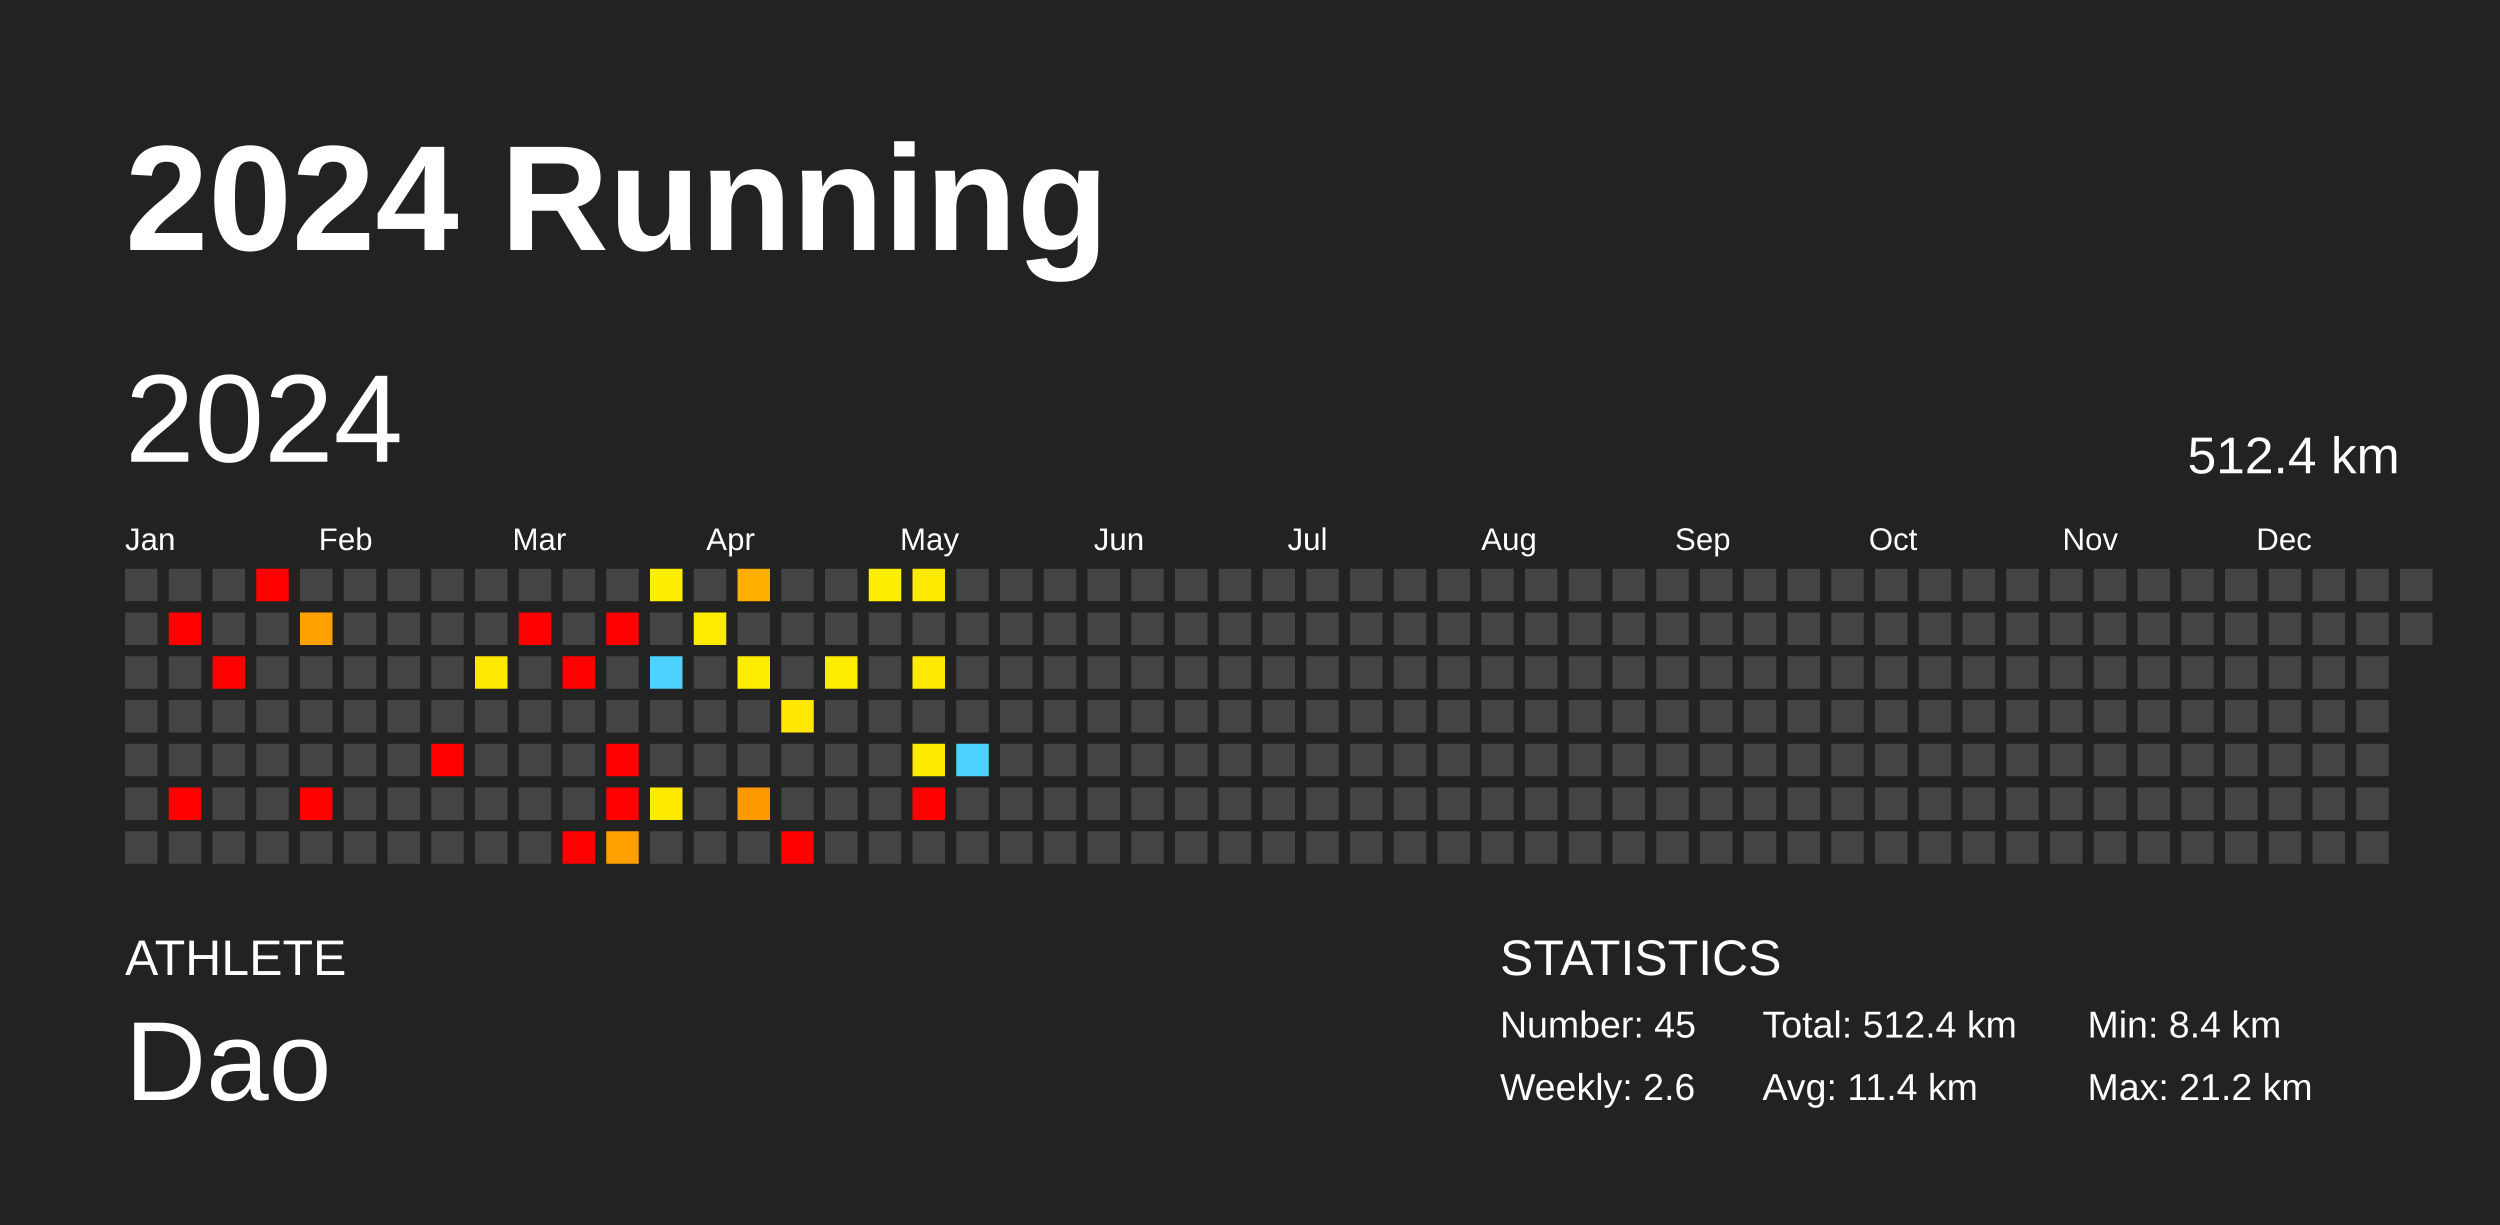
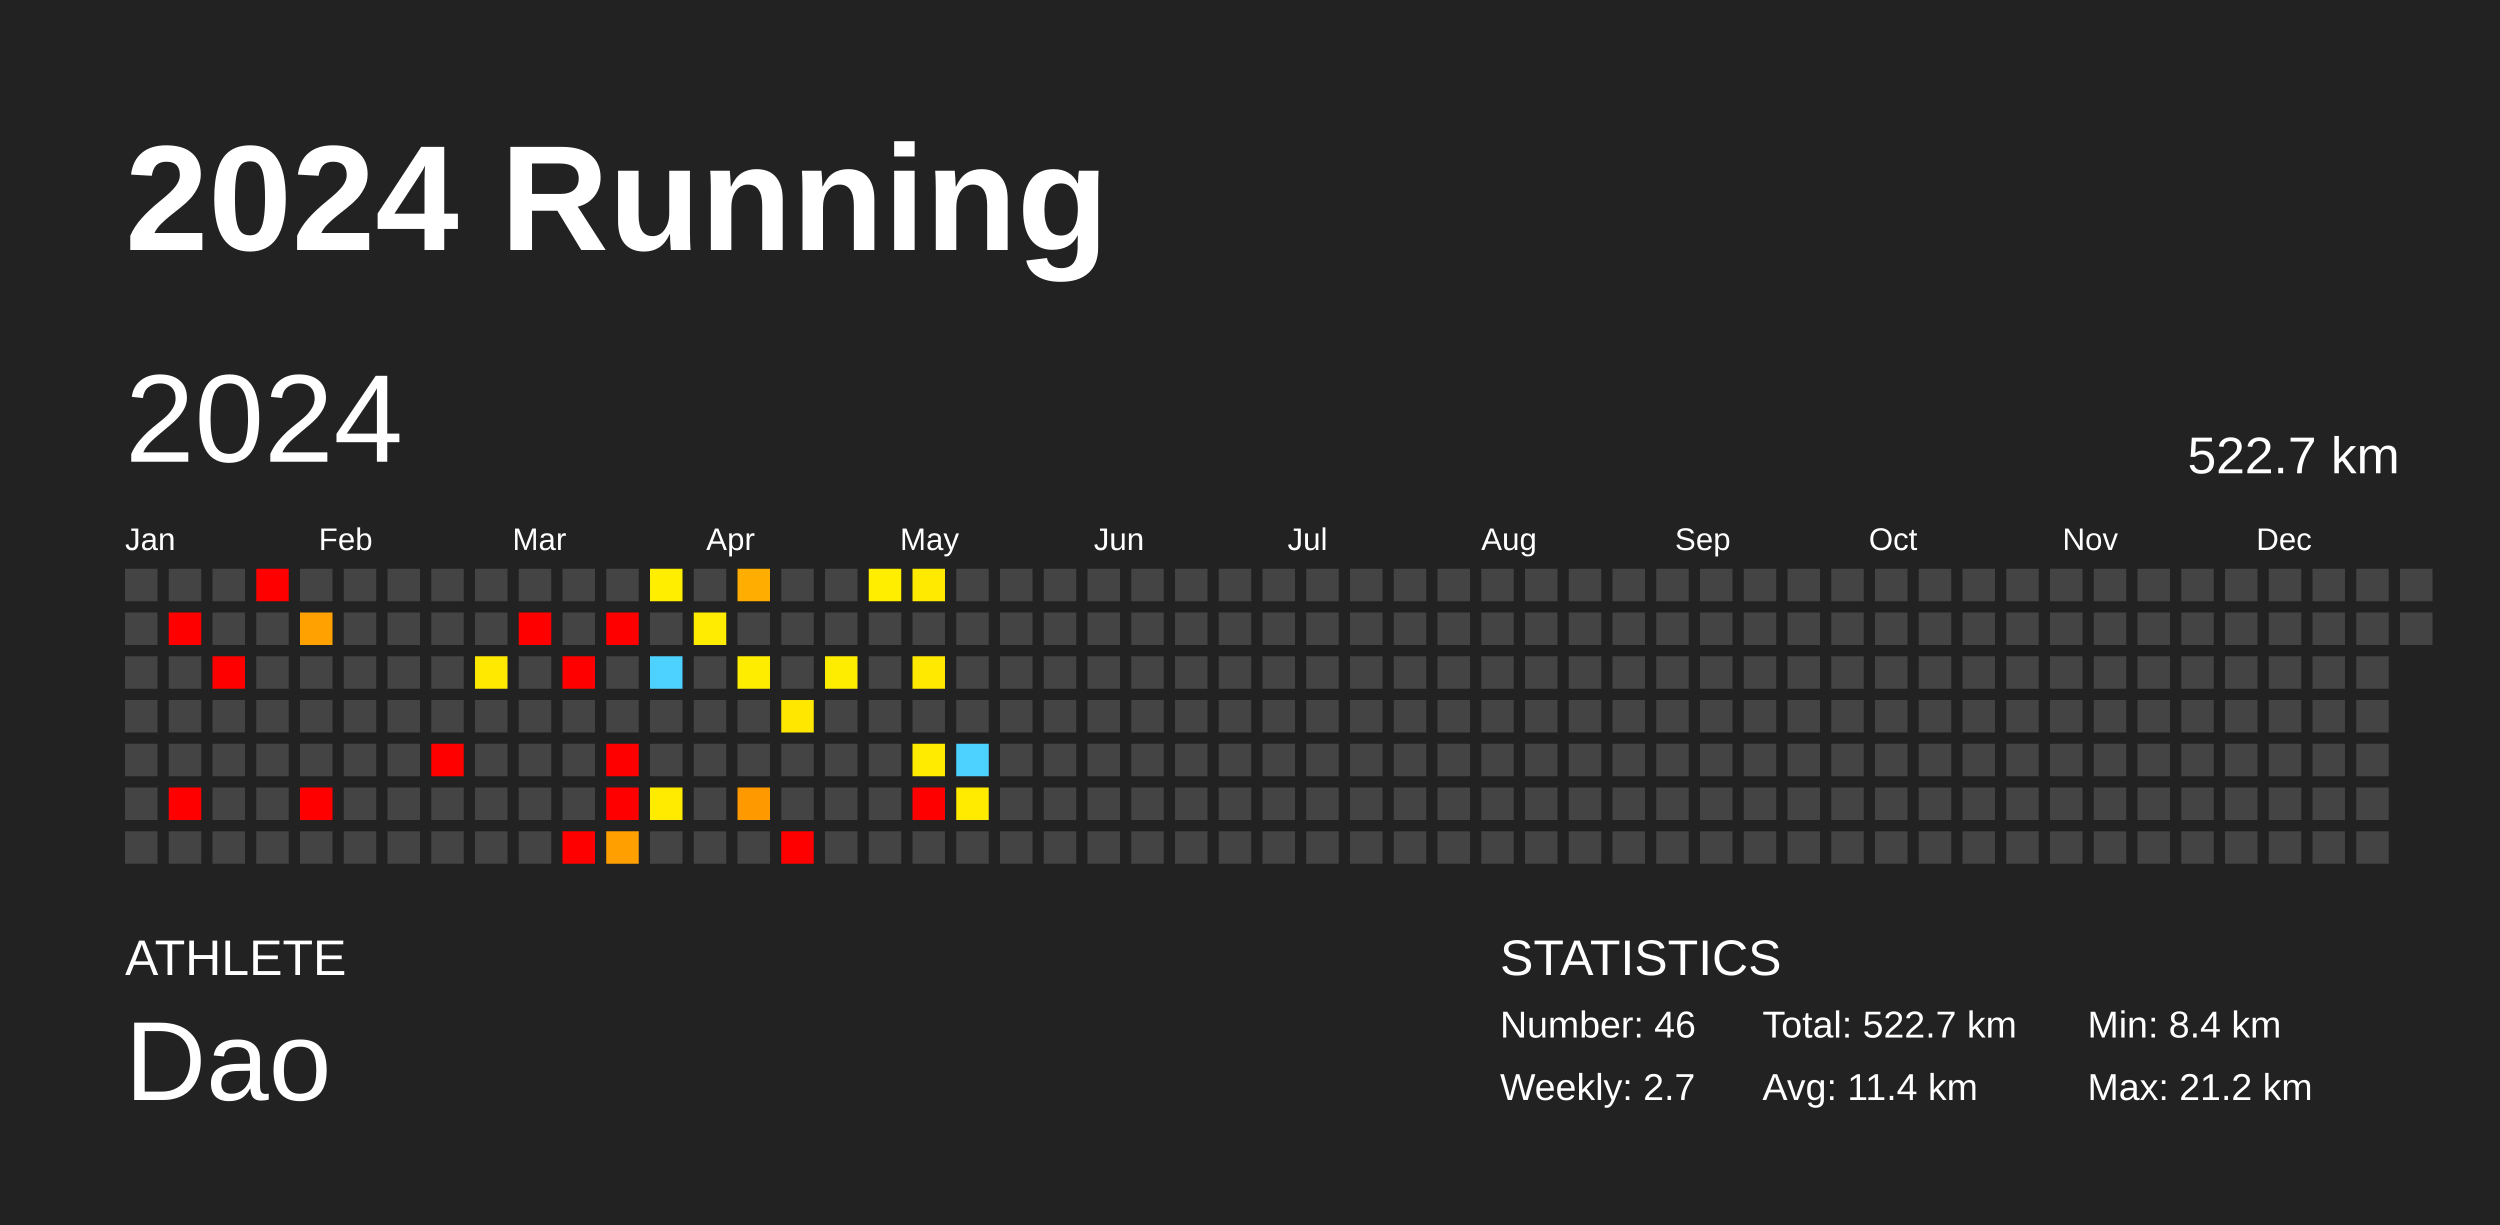
<svg xmlns="http://www.w3.org/2000/svg" baseProfile="full" height="98mm" version="1.1" viewBox="0,0,200,98" width="200mm">
  <defs />
  <rect fill="#222222" height="98" width="200" x="0" y="0" />
  <text fill="#FFFFFF" style="font-size:12px; font-family:Arial; font-weight:bold;" x="10" y="20">2024 Running</text>
  <text fill="#FFFFFF" style="font-size:4px; font-family:Arial" x="10" y="78">ATHLETE</text>
  <text fill="#FFFFFF" style="font-size:9px; font-family:Arial" x="10" y="88">Dao</text>
  <text fill="#FFFFFF" style="font-size:4px; font-family:Arial" x="120" y="78">STATISTICS</text>
-   <text fill="#FFFFFF" style="font-size:3px; font-family:Arial" x="120" y="83">Number: 45</text>
-   <text fill="#FFFFFF" style="font-size:3px; font-family:Arial" x="120" y="88">Weekly: 2.6</text>
-   <text fill="#FFFFFF" style="font-size:3px; font-family:Arial" x="141" y="83">Total: 512.4 km</text>
+   <text fill="#FFFFFF" style="font-size:3px; font-family:Arial" x="120" y="83">Number: 46</text>
+   <text fill="#FFFFFF" style="font-size:3px; font-family:Arial" x="120" y="88">Weekly: 2.7</text>
+   <text fill="#FFFFFF" style="font-size:3px; font-family:Arial" x="141" y="83">Total: 522.7 km</text>
  <text fill="#FFFFFF" style="font-size:3px; font-family:Arial" x="141" y="88">Avg: 11.4 km</text>
  <text fill="#FFFFFF" style="font-size:3px; font-family:Arial" x="167" y="83">Min: 8.4 km</text>
  <text fill="#FFFFFF" style="font-size:3px; font-family:Arial" x="167" y="88">Max: 21.2 km</text>
  <text dominant-baseline="hanging" fill="#FFFFFF" style="font-size:10.0px; font-family:Arial;" x="10" y="30">2024</text>
-   <text dominant-baseline="hanging" fill="#FFFFFF" style="font-size:4.125px; font-family:Arial;" x="175" y="35">512.4 km</text>
+   <text dominant-baseline="hanging" fill="#FFFFFF" style="font-size:4.125px; font-family:Arial;" x="175" y="35">522.7 km</text>
  <text fill="#FFFFFF" style="font-size:2.5px; font-family:Arial" x="10.0" y="44">Jan</text>
  <text fill="#FFFFFF" style="font-size:2.5px; font-family:Arial" x="25.5" y="44">Feb</text>
  <text fill="#FFFFFF" style="font-size:2.5px; font-family:Arial" x="41.0" y="44">Mar</text>
  <text fill="#FFFFFF" style="font-size:2.5px; font-family:Arial" x="56.5" y="44">Apr</text>
  <text fill="#FFFFFF" style="font-size:2.5px; font-family:Arial" x="72.0" y="44">May</text>
  <text fill="#FFFFFF" style="font-size:2.5px; font-family:Arial" x="87.5" y="44">Jun</text>
  <text fill="#FFFFFF" style="font-size:2.5px; font-family:Arial" x="103.0" y="44">Jul</text>
  <text fill="#FFFFFF" style="font-size:2.5px; font-family:Arial" x="118.5" y="44">Aug</text>
  <text fill="#FFFFFF" style="font-size:2.5px; font-family:Arial" x="134.0" y="44">Sep</text>
  <text fill="#FFFFFF" style="font-size:2.5px; font-family:Arial" x="149.5" y="44">Oct</text>
  <text fill="#FFFFFF" style="font-size:2.5px; font-family:Arial" x="165.0" y="44">Nov</text>
  <text fill="#FFFFFF" style="font-size:2.5px; font-family:Arial" x="180.5" y="44">Dec</text>
  <rect fill="#444444" height="2.6" width="2.6" x="10.0" y="45.5" />
  <rect fill="#444444" height="2.6" width="2.6" x="10.0" y="49.0" />
  <rect fill="#444444" height="2.6" width="2.6" x="10.0" y="52.5" />
  <rect fill="#444444" height="2.6" width="2.6" x="10.0" y="56.0" />
  <rect fill="#444444" height="2.6" width="2.6" x="10.0" y="59.5" />
  <rect fill="#444444" height="2.6" width="2.6" x="10.0" y="63.0" />
  <rect fill="#444444" height="2.6" width="2.6" x="10.0" y="66.5" />
  <rect fill="#444444" height="2.6" width="2.6" x="13.5" y="45.5" />
  <rect fill="red" height="2.6" width="2.6" x="13.5" y="49.0" />
  <rect fill="#444444" height="2.6" width="2.6" x="13.5" y="52.5" />
  <rect fill="#444444" height="2.6" width="2.6" x="13.5" y="56.0" />
  <rect fill="#444444" height="2.6" width="2.6" x="13.5" y="59.5" />
  <rect fill="red" height="2.6" width="2.6" x="13.5" y="63.0" />
  <rect fill="#444444" height="2.6" width="2.6" x="13.5" y="66.5" />
  <rect fill="#444444" height="2.6" width="2.6" x="17.0" y="45.5" />
  <rect fill="#444444" height="2.6" width="2.6" x="17.0" y="49.0" />
  <rect fill="red" height="2.6" width="2.6" x="17.0" y="52.5" />
  <rect fill="#444444" height="2.6" width="2.6" x="17.0" y="56.0" />
  <rect fill="#444444" height="2.6" width="2.6" x="17.0" y="59.5" />
  <rect fill="#444444" height="2.6" width="2.6" x="17.0" y="63.0" />
  <rect fill="#444444" height="2.6" width="2.6" x="17.0" y="66.5" />
  <rect fill="red" height="2.6" width="2.6" x="20.5" y="45.5" />
  <rect fill="#444444" height="2.6" width="2.6" x="20.5" y="49.0" />
  <rect fill="#444444" height="2.6" width="2.6" x="20.5" y="52.5" />
  <rect fill="#444444" height="2.6" width="2.6" x="20.5" y="56.0" />
  <rect fill="#444444" height="2.6" width="2.6" x="20.5" y="59.5" />
  <rect fill="#444444" height="2.6" width="2.6" x="20.5" y="63.0" />
  <rect fill="#444444" height="2.6" width="2.6" x="20.5" y="66.5" />
  <rect fill="#444444" height="2.6" width="2.6" x="24.0" y="45.5" />
  <rect fill="#ffa100" height="2.6" width="2.6" x="24.0" y="49.0" />
  <rect fill="#444444" height="2.6" width="2.6" x="24.0" y="52.5" />
  <rect fill="#444444" height="2.6" width="2.6" x="24.0" y="56.0" />
  <rect fill="#444444" height="2.6" width="2.6" x="24.0" y="59.5" />
  <rect fill="red" height="2.6" width="2.6" x="24.0" y="63.0" />
  <rect fill="#444444" height="2.6" width="2.6" x="24.0" y="66.5" />
  <rect fill="#444444" height="2.6" width="2.6" x="27.5" y="45.5" />
  <rect fill="#444444" height="2.6" width="2.6" x="27.5" y="49.0" />
  <rect fill="#444444" height="2.6" width="2.6" x="27.5" y="52.5" />
  <rect fill="#444444" height="2.6" width="2.6" x="27.5" y="56.0" />
  <rect fill="#444444" height="2.6" width="2.6" x="27.5" y="59.5" />
  <rect fill="#444444" height="2.6" width="2.6" x="27.5" y="63.0" />
  <rect fill="#444444" height="2.6" width="2.6" x="27.5" y="66.5" />
  <rect fill="#444444" height="2.6" width="2.6" x="31.0" y="45.5" />
  <rect fill="#444444" height="2.6" width="2.6" x="31.0" y="49.0" />
  <rect fill="#444444" height="2.6" width="2.6" x="31.0" y="52.5" />
  <rect fill="#444444" height="2.6" width="2.6" x="31.0" y="56.0" />
  <rect fill="#444444" height="2.6" width="2.6" x="31.0" y="59.5" />
  <rect fill="#444444" height="2.6" width="2.6" x="31.0" y="63.0" />
  <rect fill="#444444" height="2.6" width="2.6" x="31.0" y="66.5" />
  <rect fill="#444444" height="2.6" width="2.6" x="34.5" y="45.5" />
  <rect fill="#444444" height="2.6" width="2.6" x="34.5" y="49.0" />
  <rect fill="#444444" height="2.6" width="2.6" x="34.5" y="52.5" />
  <rect fill="#444444" height="2.6" width="2.6" x="34.5" y="56.0" />
  <rect fill="red" height="2.6" width="2.6" x="34.5" y="59.5" />
  <rect fill="#444444" height="2.6" width="2.6" x="34.5" y="63.0" />
  <rect fill="#444444" height="2.6" width="2.6" x="34.5" y="66.5" />
  <rect fill="#444444" height="2.6" width="2.6" x="38.0" y="45.5" />
  <rect fill="#444444" height="2.6" width="2.6" x="38.0" y="49.0" />
  <rect fill="#ffe900" height="2.6" width="2.6" x="38.0" y="52.5" />
  <rect fill="#444444" height="2.6" width="2.6" x="38.0" y="56.0" />
  <rect fill="#444444" height="2.6" width="2.6" x="38.0" y="59.5" />
  <rect fill="#444444" height="2.6" width="2.6" x="38.0" y="63.0" />
  <rect fill="#444444" height="2.6" width="2.6" x="38.0" y="66.5" />
  <rect fill="#444444" height="2.6" width="2.6" x="41.5" y="45.5" />
  <rect fill="red" height="2.6" width="2.6" x="41.5" y="49.0" />
  <rect fill="#444444" height="2.6" width="2.6" x="41.5" y="52.5" />
  <rect fill="#444444" height="2.6" width="2.6" x="41.5" y="56.0" />
  <rect fill="#444444" height="2.6" width="2.6" x="41.5" y="59.5" />
  <rect fill="#444444" height="2.6" width="2.6" x="41.5" y="63.0" />
  <rect fill="#444444" height="2.6" width="2.6" x="41.5" y="66.5" />
  <rect fill="#444444" height="2.6" width="2.6" x="45.0" y="45.5" />
  <rect fill="#444444" height="2.6" width="2.6" x="45.0" y="49.0" />
  <rect fill="red" height="2.6" width="2.6" x="45.0" y="52.5" />
  <rect fill="#444444" height="2.6" width="2.6" x="45.0" y="56.0" />
  <rect fill="#444444" height="2.6" width="2.6" x="45.0" y="59.5" />
  <rect fill="#444444" height="2.6" width="2.6" x="45.0" y="63.0" />
  <rect fill="red" height="2.6" width="2.6" x="45.0" y="66.5" />
  <rect fill="#444444" height="2.6" width="2.6" x="48.5" y="45.5" />
  <rect fill="red" height="2.6" width="2.6" x="48.5" y="49.0" />
  <rect fill="#444444" height="2.6" width="2.6" x="48.5" y="52.5" />
  <rect fill="#444444" height="2.6" width="2.6" x="48.5" y="56.0" />
  <rect fill="red" height="2.6" width="2.6" x="48.5" y="59.5" />
  <rect fill="red" height="2.6" width="2.6" x="48.5" y="63.0" />
  <rect fill="#ff9f00" height="2.6" width="2.6" x="48.5" y="66.5" />
  <rect fill="#ffee00" height="2.6" width="2.6" x="52.0" y="45.5" />
  <rect fill="#444444" height="2.6" width="2.6" x="52.0" y="49.0" />
  <rect fill="#4dd2ff" height="2.6" width="2.6" x="52.0" y="52.5" />
  <rect fill="#444444" height="2.6" width="2.6" x="52.0" y="56.0" />
  <rect fill="#444444" height="2.6" width="2.6" x="52.0" y="59.5" />
  <rect fill="#ffeb00" height="2.6" width="2.6" x="52.0" y="63.0" />
  <rect fill="#444444" height="2.6" width="2.6" x="52.0" y="66.5" />
  <rect fill="#444444" height="2.6" width="2.6" x="55.5" y="45.5" />
  <rect fill="#ffec00" height="2.6" width="2.6" x="55.5" y="49.0" />
  <rect fill="#444444" height="2.6" width="2.6" x="55.5" y="52.5" />
  <rect fill="#444444" height="2.6" width="2.6" x="55.5" y="56.0" />
  <rect fill="#444444" height="2.6" width="2.6" x="55.5" y="59.5" />
  <rect fill="#444444" height="2.6" width="2.6" x="55.5" y="63.0" />
  <rect fill="#444444" height="2.6" width="2.6" x="55.5" y="66.5" />
  <rect fill="#ffad00" height="2.6" width="2.6" x="59.0" y="45.5" />
  <rect fill="#444444" height="2.6" width="2.6" x="59.0" y="49.0" />
  <rect fill="#ffed00" height="2.6" width="2.6" x="59.0" y="52.5" />
  <rect fill="#444444" height="2.6" width="2.6" x="59.0" y="56.0" />
  <rect fill="#444444" height="2.6" width="2.6" x="59.0" y="59.5" />
  <rect fill="#ff9900" height="2.6" width="2.6" x="59.0" y="63.0" />
  <rect fill="#444444" height="2.6" width="2.6" x="59.0" y="66.5" />
  <rect fill="#444444" height="2.6" width="2.6" x="62.5" y="45.5" />
  <rect fill="#444444" height="2.6" width="2.6" x="62.5" y="49.0" />
  <rect fill="#444444" height="2.6" width="2.6" x="62.5" y="52.5" />
  <rect fill="#ffe700" height="2.6" width="2.6" x="62.5" y="56.0" />
  <rect fill="#444444" height="2.6" width="2.6" x="62.5" y="59.5" />
  <rect fill="#444444" height="2.6" width="2.6" x="62.5" y="63.0" />
  <rect fill="red" height="2.6" width="2.6" x="62.5" y="66.5" />
  <rect fill="#444444" height="2.6" width="2.6" x="66.0" y="45.5" />
  <rect fill="#444444" height="2.6" width="2.6" x="66.0" y="49.0" />
  <rect fill="#ffed00" height="2.6" width="2.6" x="66.0" y="52.5" />
  <rect fill="#444444" height="2.6" width="2.6" x="66.0" y="56.0" />
  <rect fill="#444444" height="2.6" width="2.6" x="66.0" y="59.5" />
  <rect fill="#444444" height="2.6" width="2.6" x="66.0" y="63.0" />
  <rect fill="#444444" height="2.6" width="2.6" x="66.0" y="66.5" />
  <rect fill="#ffee00" height="2.6" width="2.6" x="69.5" y="45.5" />
  <rect fill="#444444" height="2.6" width="2.6" x="69.5" y="49.0" />
  <rect fill="#444444" height="2.6" width="2.6" x="69.5" y="52.5" />
  <rect fill="#444444" height="2.6" width="2.6" x="69.5" y="56.0" />
  <rect fill="#444444" height="2.6" width="2.6" x="69.5" y="59.5" />
  <rect fill="#444444" height="2.6" width="2.6" x="69.5" y="63.0" />
  <rect fill="#444444" height="2.6" width="2.6" x="69.5" y="66.5" />
  <rect fill="#ffea00" height="2.6" width="2.6" x="73.0" y="45.5" />
  <rect fill="#444444" height="2.6" width="2.6" x="73.0" y="49.0" />
  <rect fill="#ffe900" height="2.6" width="2.6" x="73.0" y="52.5" />
  <rect fill="#444444" height="2.6" width="2.6" x="73.0" y="56.0" />
  <rect fill="#ffeb00" height="2.6" width="2.6" x="73.0" y="59.5" />
  <rect fill="red" height="2.6" width="2.6" x="73.0" y="63.0" />
  <rect fill="#444444" height="2.6" width="2.6" x="73.0" y="66.5" />
  <rect fill="#444444" height="2.6" width="2.6" x="76.5" y="45.5" />
  <rect fill="#444444" height="2.6" width="2.6" x="76.5" y="49.0" />
  <rect fill="#444444" height="2.6" width="2.6" x="76.5" y="52.5" />
  <rect fill="#444444" height="2.6" width="2.6" x="76.5" y="56.0" />
  <rect fill="#4dd2ff" height="2.6" width="2.6" x="76.5" y="59.5" />
-   <rect fill="#444444" height="2.6" width="2.6" x="76.5" y="63.0" />
+   <rect fill="#ffeb00" height="2.6" width="2.6" x="76.5" y="63.0" />
  <rect fill="#444444" height="2.6" width="2.6" x="76.5" y="66.5" />
  <rect fill="#444444" height="2.6" width="2.6" x="80.0" y="45.5" />
  <rect fill="#444444" height="2.6" width="2.6" x="80.0" y="49.0" />
  <rect fill="#444444" height="2.6" width="2.6" x="80.0" y="52.5" />
  <rect fill="#444444" height="2.6" width="2.6" x="80.0" y="56.0" />
  <rect fill="#444444" height="2.6" width="2.6" x="80.0" y="59.5" />
  <rect fill="#444444" height="2.6" width="2.6" x="80.0" y="63.0" />
  <rect fill="#444444" height="2.6" width="2.6" x="80.0" y="66.5" />
  <rect fill="#444444" height="2.6" width="2.6" x="83.5" y="45.5" />
  <rect fill="#444444" height="2.6" width="2.6" x="83.5" y="49.0" />
  <rect fill="#444444" height="2.6" width="2.6" x="83.5" y="52.5" />
  <rect fill="#444444" height="2.6" width="2.6" x="83.5" y="56.0" />
  <rect fill="#444444" height="2.6" width="2.6" x="83.5" y="59.5" />
  <rect fill="#444444" height="2.6" width="2.6" x="83.5" y="63.0" />
  <rect fill="#444444" height="2.6" width="2.6" x="83.5" y="66.5" />
  <rect fill="#444444" height="2.6" width="2.6" x="87.0" y="45.5" />
  <rect fill="#444444" height="2.6" width="2.6" x="87.0" y="49.0" />
  <rect fill="#444444" height="2.6" width="2.6" x="87.0" y="52.5" />
  <rect fill="#444444" height="2.6" width="2.6" x="87.0" y="56.0" />
  <rect fill="#444444" height="2.6" width="2.6" x="87.0" y="59.5" />
  <rect fill="#444444" height="2.6" width="2.6" x="87.0" y="63.0" />
  <rect fill="#444444" height="2.6" width="2.6" x="87.0" y="66.5" />
  <rect fill="#444444" height="2.6" width="2.6" x="90.5" y="45.5" />
  <rect fill="#444444" height="2.6" width="2.6" x="90.5" y="49.0" />
  <rect fill="#444444" height="2.6" width="2.6" x="90.5" y="52.5" />
  <rect fill="#444444" height="2.6" width="2.6" x="90.5" y="56.0" />
  <rect fill="#444444" height="2.6" width="2.6" x="90.5" y="59.5" />
  <rect fill="#444444" height="2.6" width="2.6" x="90.5" y="63.0" />
  <rect fill="#444444" height="2.6" width="2.6" x="90.5" y="66.5" />
  <rect fill="#444444" height="2.6" width="2.6" x="94.0" y="45.5" />
  <rect fill="#444444" height="2.6" width="2.6" x="94.0" y="49.0" />
  <rect fill="#444444" height="2.6" width="2.6" x="94.0" y="52.5" />
  <rect fill="#444444" height="2.6" width="2.6" x="94.0" y="56.0" />
  <rect fill="#444444" height="2.6" width="2.6" x="94.0" y="59.5" />
  <rect fill="#444444" height="2.6" width="2.6" x="94.0" y="63.0" />
  <rect fill="#444444" height="2.6" width="2.6" x="94.0" y="66.5" />
  <rect fill="#444444" height="2.6" width="2.6" x="97.5" y="45.5" />
  <rect fill="#444444" height="2.6" width="2.6" x="97.5" y="49.0" />
  <rect fill="#444444" height="2.6" width="2.6" x="97.5" y="52.5" />
  <rect fill="#444444" height="2.6" width="2.6" x="97.5" y="56.0" />
  <rect fill="#444444" height="2.6" width="2.6" x="97.5" y="59.5" />
  <rect fill="#444444" height="2.6" width="2.6" x="97.5" y="63.0" />
  <rect fill="#444444" height="2.6" width="2.6" x="97.5" y="66.5" />
  <rect fill="#444444" height="2.6" width="2.6" x="101.0" y="45.5" />
  <rect fill="#444444" height="2.6" width="2.6" x="101.0" y="49.0" />
  <rect fill="#444444" height="2.6" width="2.6" x="101.0" y="52.5" />
  <rect fill="#444444" height="2.6" width="2.6" x="101.0" y="56.0" />
  <rect fill="#444444" height="2.6" width="2.6" x="101.0" y="59.5" />
  <rect fill="#444444" height="2.6" width="2.6" x="101.0" y="63.0" />
  <rect fill="#444444" height="2.6" width="2.6" x="101.0" y="66.5" />
  <rect fill="#444444" height="2.6" width="2.6" x="104.5" y="45.5" />
  <rect fill="#444444" height="2.6" width="2.6" x="104.5" y="49.0" />
  <rect fill="#444444" height="2.6" width="2.6" x="104.5" y="52.5" />
  <rect fill="#444444" height="2.6" width="2.6" x="104.5" y="56.0" />
  <rect fill="#444444" height="2.6" width="2.6" x="104.5" y="59.5" />
  <rect fill="#444444" height="2.6" width="2.6" x="104.5" y="63.0" />
  <rect fill="#444444" height="2.6" width="2.6" x="104.5" y="66.5" />
  <rect fill="#444444" height="2.6" width="2.6" x="108.0" y="45.5" />
  <rect fill="#444444" height="2.6" width="2.6" x="108.0" y="49.0" />
  <rect fill="#444444" height="2.6" width="2.6" x="108.0" y="52.5" />
  <rect fill="#444444" height="2.6" width="2.6" x="108.0" y="56.0" />
  <rect fill="#444444" height="2.6" width="2.6" x="108.0" y="59.5" />
  <rect fill="#444444" height="2.6" width="2.6" x="108.0" y="63.0" />
  <rect fill="#444444" height="2.6" width="2.6" x="108.0" y="66.5" />
  <rect fill="#444444" height="2.6" width="2.6" x="111.5" y="45.5" />
  <rect fill="#444444" height="2.6" width="2.6" x="111.5" y="49.0" />
  <rect fill="#444444" height="2.6" width="2.6" x="111.5" y="52.5" />
  <rect fill="#444444" height="2.6" width="2.6" x="111.5" y="56.0" />
  <rect fill="#444444" height="2.6" width="2.6" x="111.5" y="59.5" />
  <rect fill="#444444" height="2.6" width="2.6" x="111.5" y="63.0" />
  <rect fill="#444444" height="2.6" width="2.6" x="111.5" y="66.5" />
  <rect fill="#444444" height="2.6" width="2.6" x="115.0" y="45.5" />
  <rect fill="#444444" height="2.6" width="2.6" x="115.0" y="49.0" />
  <rect fill="#444444" height="2.6" width="2.6" x="115.0" y="52.5" />
  <rect fill="#444444" height="2.6" width="2.6" x="115.0" y="56.0" />
  <rect fill="#444444" height="2.6" width="2.6" x="115.0" y="59.5" />
  <rect fill="#444444" height="2.6" width="2.6" x="115.0" y="63.0" />
  <rect fill="#444444" height="2.6" width="2.6" x="115.0" y="66.5" />
  <rect fill="#444444" height="2.6" width="2.6" x="118.5" y="45.5" />
  <rect fill="#444444" height="2.6" width="2.6" x="118.5" y="49.0" />
  <rect fill="#444444" height="2.6" width="2.6" x="118.5" y="52.5" />
  <rect fill="#444444" height="2.6" width="2.6" x="118.5" y="56.0" />
  <rect fill="#444444" height="2.6" width="2.6" x="118.5" y="59.5" />
  <rect fill="#444444" height="2.6" width="2.6" x="118.5" y="63.0" />
  <rect fill="#444444" height="2.6" width="2.6" x="118.5" y="66.5" />
  <rect fill="#444444" height="2.6" width="2.6" x="122.0" y="45.5" />
  <rect fill="#444444" height="2.6" width="2.6" x="122.0" y="49.0" />
  <rect fill="#444444" height="2.6" width="2.6" x="122.0" y="52.5" />
  <rect fill="#444444" height="2.6" width="2.6" x="122.0" y="56.0" />
  <rect fill="#444444" height="2.6" width="2.6" x="122.0" y="59.5" />
  <rect fill="#444444" height="2.6" width="2.6" x="122.0" y="63.0" />
  <rect fill="#444444" height="2.6" width="2.6" x="122.0" y="66.5" />
  <rect fill="#444444" height="2.6" width="2.6" x="125.5" y="45.5" />
  <rect fill="#444444" height="2.6" width="2.6" x="125.5" y="49.0" />
  <rect fill="#444444" height="2.6" width="2.6" x="125.5" y="52.5" />
  <rect fill="#444444" height="2.6" width="2.6" x="125.5" y="56.0" />
  <rect fill="#444444" height="2.6" width="2.6" x="125.5" y="59.5" />
  <rect fill="#444444" height="2.6" width="2.6" x="125.5" y="63.0" />
  <rect fill="#444444" height="2.6" width="2.6" x="125.5" y="66.5" />
  <rect fill="#444444" height="2.6" width="2.6" x="129.0" y="45.5" />
  <rect fill="#444444" height="2.6" width="2.6" x="129.0" y="49.0" />
  <rect fill="#444444" height="2.6" width="2.6" x="129.0" y="52.5" />
  <rect fill="#444444" height="2.6" width="2.6" x="129.0" y="56.0" />
  <rect fill="#444444" height="2.6" width="2.6" x="129.0" y="59.5" />
  <rect fill="#444444" height="2.6" width="2.6" x="129.0" y="63.0" />
  <rect fill="#444444" height="2.6" width="2.6" x="129.0" y="66.5" />
  <rect fill="#444444" height="2.6" width="2.6" x="132.5" y="45.5" />
  <rect fill="#444444" height="2.6" width="2.6" x="132.5" y="49.0" />
  <rect fill="#444444" height="2.6" width="2.6" x="132.5" y="52.5" />
  <rect fill="#444444" height="2.6" width="2.6" x="132.5" y="56.0" />
  <rect fill="#444444" height="2.6" width="2.6" x="132.5" y="59.5" />
  <rect fill="#444444" height="2.6" width="2.6" x="132.5" y="63.0" />
  <rect fill="#444444" height="2.6" width="2.6" x="132.5" y="66.5" />
  <rect fill="#444444" height="2.6" width="2.6" x="136.0" y="45.5" />
  <rect fill="#444444" height="2.6" width="2.6" x="136.0" y="49.0" />
  <rect fill="#444444" height="2.6" width="2.6" x="136.0" y="52.5" />
  <rect fill="#444444" height="2.6" width="2.6" x="136.0" y="56.0" />
  <rect fill="#444444" height="2.6" width="2.6" x="136.0" y="59.5" />
  <rect fill="#444444" height="2.6" width="2.6" x="136.0" y="63.0" />
  <rect fill="#444444" height="2.6" width="2.6" x="136.0" y="66.5" />
  <rect fill="#444444" height="2.6" width="2.6" x="139.5" y="45.5" />
  <rect fill="#444444" height="2.6" width="2.6" x="139.5" y="49.0" />
  <rect fill="#444444" height="2.6" width="2.6" x="139.5" y="52.5" />
  <rect fill="#444444" height="2.6" width="2.6" x="139.5" y="56.0" />
  <rect fill="#444444" height="2.6" width="2.6" x="139.5" y="59.5" />
  <rect fill="#444444" height="2.6" width="2.6" x="139.5" y="63.0" />
  <rect fill="#444444" height="2.6" width="2.6" x="139.5" y="66.5" />
  <rect fill="#444444" height="2.6" width="2.6" x="143.0" y="45.5" />
  <rect fill="#444444" height="2.6" width="2.6" x="143.0" y="49.0" />
  <rect fill="#444444" height="2.6" width="2.6" x="143.0" y="52.5" />
  <rect fill="#444444" height="2.6" width="2.6" x="143.0" y="56.0" />
  <rect fill="#444444" height="2.6" width="2.6" x="143.0" y="59.5" />
  <rect fill="#444444" height="2.6" width="2.6" x="143.0" y="63.0" />
  <rect fill="#444444" height="2.6" width="2.6" x="143.0" y="66.5" />
  <rect fill="#444444" height="2.6" width="2.6" x="146.5" y="45.5" />
  <rect fill="#444444" height="2.6" width="2.6" x="146.5" y="49.0" />
  <rect fill="#444444" height="2.6" width="2.6" x="146.5" y="52.5" />
  <rect fill="#444444" height="2.6" width="2.6" x="146.5" y="56.0" />
  <rect fill="#444444" height="2.6" width="2.6" x="146.5" y="59.5" />
  <rect fill="#444444" height="2.6" width="2.6" x="146.5" y="63.0" />
  <rect fill="#444444" height="2.6" width="2.6" x="146.5" y="66.5" />
  <rect fill="#444444" height="2.6" width="2.6" x="150.0" y="45.5" />
  <rect fill="#444444" height="2.6" width="2.6" x="150.0" y="49.0" />
  <rect fill="#444444" height="2.6" width="2.6" x="150.0" y="52.5" />
  <rect fill="#444444" height="2.6" width="2.6" x="150.0" y="56.0" />
  <rect fill="#444444" height="2.6" width="2.6" x="150.0" y="59.5" />
  <rect fill="#444444" height="2.6" width="2.6" x="150.0" y="63.0" />
  <rect fill="#444444" height="2.6" width="2.6" x="150.0" y="66.5" />
  <rect fill="#444444" height="2.6" width="2.6" x="153.5" y="45.5" />
  <rect fill="#444444" height="2.6" width="2.6" x="153.5" y="49.0" />
  <rect fill="#444444" height="2.6" width="2.6" x="153.5" y="52.5" />
  <rect fill="#444444" height="2.6" width="2.6" x="153.5" y="56.0" />
  <rect fill="#444444" height="2.6" width="2.6" x="153.5" y="59.5" />
  <rect fill="#444444" height="2.6" width="2.6" x="153.5" y="63.0" />
  <rect fill="#444444" height="2.6" width="2.6" x="153.5" y="66.5" />
  <rect fill="#444444" height="2.6" width="2.6" x="157.0" y="45.5" />
  <rect fill="#444444" height="2.6" width="2.6" x="157.0" y="49.0" />
  <rect fill="#444444" height="2.6" width="2.6" x="157.0" y="52.5" />
  <rect fill="#444444" height="2.6" width="2.6" x="157.0" y="56.0" />
  <rect fill="#444444" height="2.6" width="2.6" x="157.0" y="59.5" />
  <rect fill="#444444" height="2.6" width="2.6" x="157.0" y="63.0" />
  <rect fill="#444444" height="2.6" width="2.6" x="157.0" y="66.5" />
  <rect fill="#444444" height="2.6" width="2.6" x="160.5" y="45.5" />
  <rect fill="#444444" height="2.6" width="2.6" x="160.5" y="49.0" />
  <rect fill="#444444" height="2.6" width="2.6" x="160.5" y="52.5" />
  <rect fill="#444444" height="2.6" width="2.6" x="160.5" y="56.0" />
  <rect fill="#444444" height="2.6" width="2.6" x="160.5" y="59.5" />
  <rect fill="#444444" height="2.6" width="2.6" x="160.5" y="63.0" />
  <rect fill="#444444" height="2.6" width="2.6" x="160.5" y="66.5" />
  <rect fill="#444444" height="2.6" width="2.6" x="164.0" y="45.5" />
  <rect fill="#444444" height="2.6" width="2.6" x="164.0" y="49.0" />
  <rect fill="#444444" height="2.6" width="2.6" x="164.0" y="52.5" />
  <rect fill="#444444" height="2.6" width="2.6" x="164.0" y="56.0" />
  <rect fill="#444444" height="2.6" width="2.6" x="164.0" y="59.5" />
  <rect fill="#444444" height="2.6" width="2.6" x="164.0" y="63.0" />
  <rect fill="#444444" height="2.6" width="2.6" x="164.0" y="66.5" />
  <rect fill="#444444" height="2.6" width="2.6" x="167.5" y="45.5" />
  <rect fill="#444444" height="2.6" width="2.6" x="167.5" y="49.0" />
  <rect fill="#444444" height="2.6" width="2.6" x="167.5" y="52.5" />
  <rect fill="#444444" height="2.6" width="2.6" x="167.5" y="56.0" />
  <rect fill="#444444" height="2.6" width="2.6" x="167.5" y="59.5" />
  <rect fill="#444444" height="2.6" width="2.6" x="167.5" y="63.0" />
  <rect fill="#444444" height="2.6" width="2.6" x="167.5" y="66.5" />
  <rect fill="#444444" height="2.6" width="2.6" x="171.0" y="45.5" />
  <rect fill="#444444" height="2.6" width="2.6" x="171.0" y="49.0" />
  <rect fill="#444444" height="2.6" width="2.6" x="171.0" y="52.5" />
  <rect fill="#444444" height="2.6" width="2.6" x="171.0" y="56.0" />
  <rect fill="#444444" height="2.6" width="2.6" x="171.0" y="59.5" />
  <rect fill="#444444" height="2.6" width="2.6" x="171.0" y="63.0" />
  <rect fill="#444444" height="2.6" width="2.6" x="171.0" y="66.5" />
  <rect fill="#444444" height="2.6" width="2.6" x="174.5" y="45.5" />
  <rect fill="#444444" height="2.6" width="2.6" x="174.5" y="49.0" />
  <rect fill="#444444" height="2.6" width="2.6" x="174.5" y="52.5" />
  <rect fill="#444444" height="2.6" width="2.6" x="174.5" y="56.0" />
  <rect fill="#444444" height="2.6" width="2.6" x="174.5" y="59.5" />
  <rect fill="#444444" height="2.6" width="2.6" x="174.5" y="63.0" />
  <rect fill="#444444" height="2.6" width="2.6" x="174.5" y="66.5" />
  <rect fill="#444444" height="2.6" width="2.6" x="178.0" y="45.5" />
  <rect fill="#444444" height="2.6" width="2.6" x="178.0" y="49.0" />
  <rect fill="#444444" height="2.6" width="2.6" x="178.0" y="52.5" />
  <rect fill="#444444" height="2.6" width="2.6" x="178.0" y="56.0" />
  <rect fill="#444444" height="2.6" width="2.6" x="178.0" y="59.5" />
  <rect fill="#444444" height="2.6" width="2.6" x="178.0" y="63.0" />
  <rect fill="#444444" height="2.6" width="2.6" x="178.0" y="66.5" />
  <rect fill="#444444" height="2.6" width="2.6" x="181.5" y="45.5" />
  <rect fill="#444444" height="2.6" width="2.6" x="181.5" y="49.0" />
  <rect fill="#444444" height="2.6" width="2.6" x="181.5" y="52.5" />
  <rect fill="#444444" height="2.6" width="2.6" x="181.5" y="56.0" />
  <rect fill="#444444" height="2.6" width="2.6" x="181.5" y="59.5" />
  <rect fill="#444444" height="2.6" width="2.6" x="181.5" y="63.0" />
  <rect fill="#444444" height="2.6" width="2.6" x="181.5" y="66.5" />
  <rect fill="#444444" height="2.6" width="2.6" x="185.0" y="45.5" />
  <rect fill="#444444" height="2.6" width="2.6" x="185.0" y="49.0" />
  <rect fill="#444444" height="2.6" width="2.6" x="185.0" y="52.5" />
  <rect fill="#444444" height="2.6" width="2.6" x="185.0" y="56.0" />
  <rect fill="#444444" height="2.6" width="2.6" x="185.0" y="59.5" />
  <rect fill="#444444" height="2.6" width="2.6" x="185.0" y="63.0" />
  <rect fill="#444444" height="2.6" width="2.6" x="185.0" y="66.5" />
  <rect fill="#444444" height="2.6" width="2.6" x="188.5" y="45.5" />
  <rect fill="#444444" height="2.6" width="2.6" x="188.5" y="49.0" />
  <rect fill="#444444" height="2.6" width="2.6" x="188.5" y="52.5" />
  <rect fill="#444444" height="2.6" width="2.6" x="188.5" y="56.0" />
  <rect fill="#444444" height="2.6" width="2.6" x="188.5" y="59.5" />
  <rect fill="#444444" height="2.6" width="2.6" x="188.5" y="63.0" />
  <rect fill="#444444" height="2.6" width="2.6" x="188.5" y="66.5" />
  <rect fill="#444444" height="2.6" width="2.6" x="192.0" y="45.5" />
  <rect fill="#444444" height="2.6" width="2.6" x="192.0" y="49.0" />
</svg>
